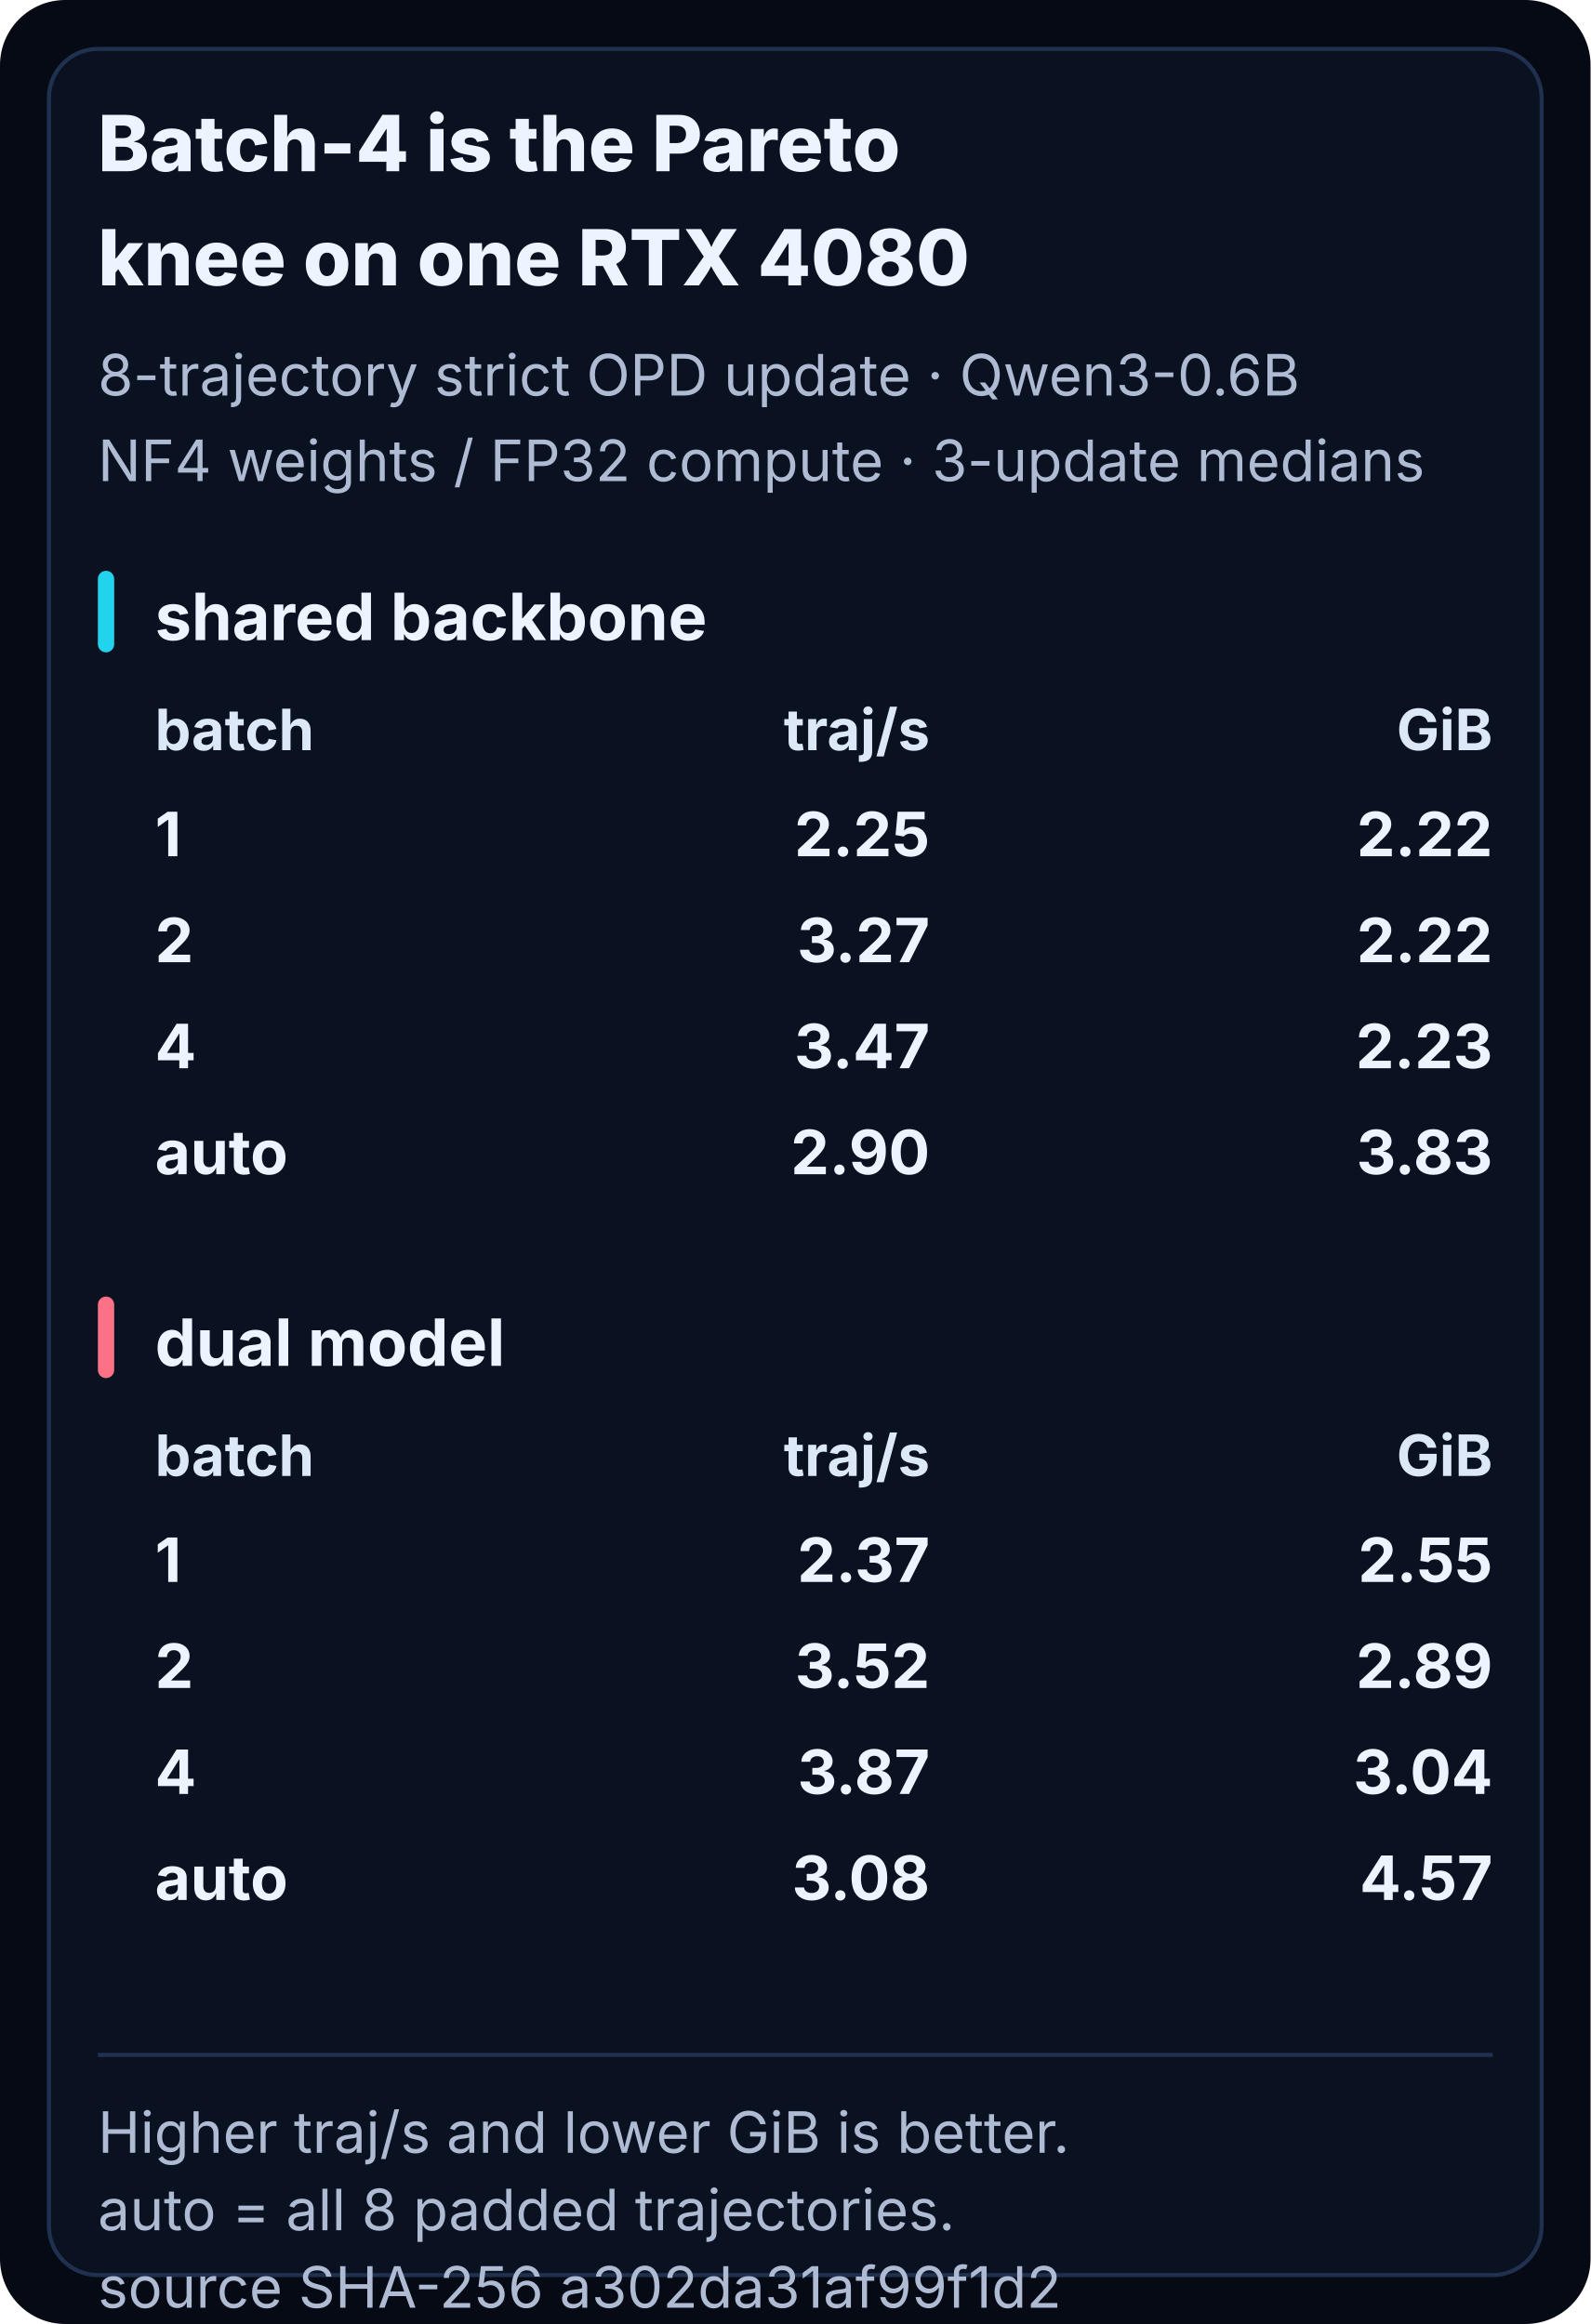
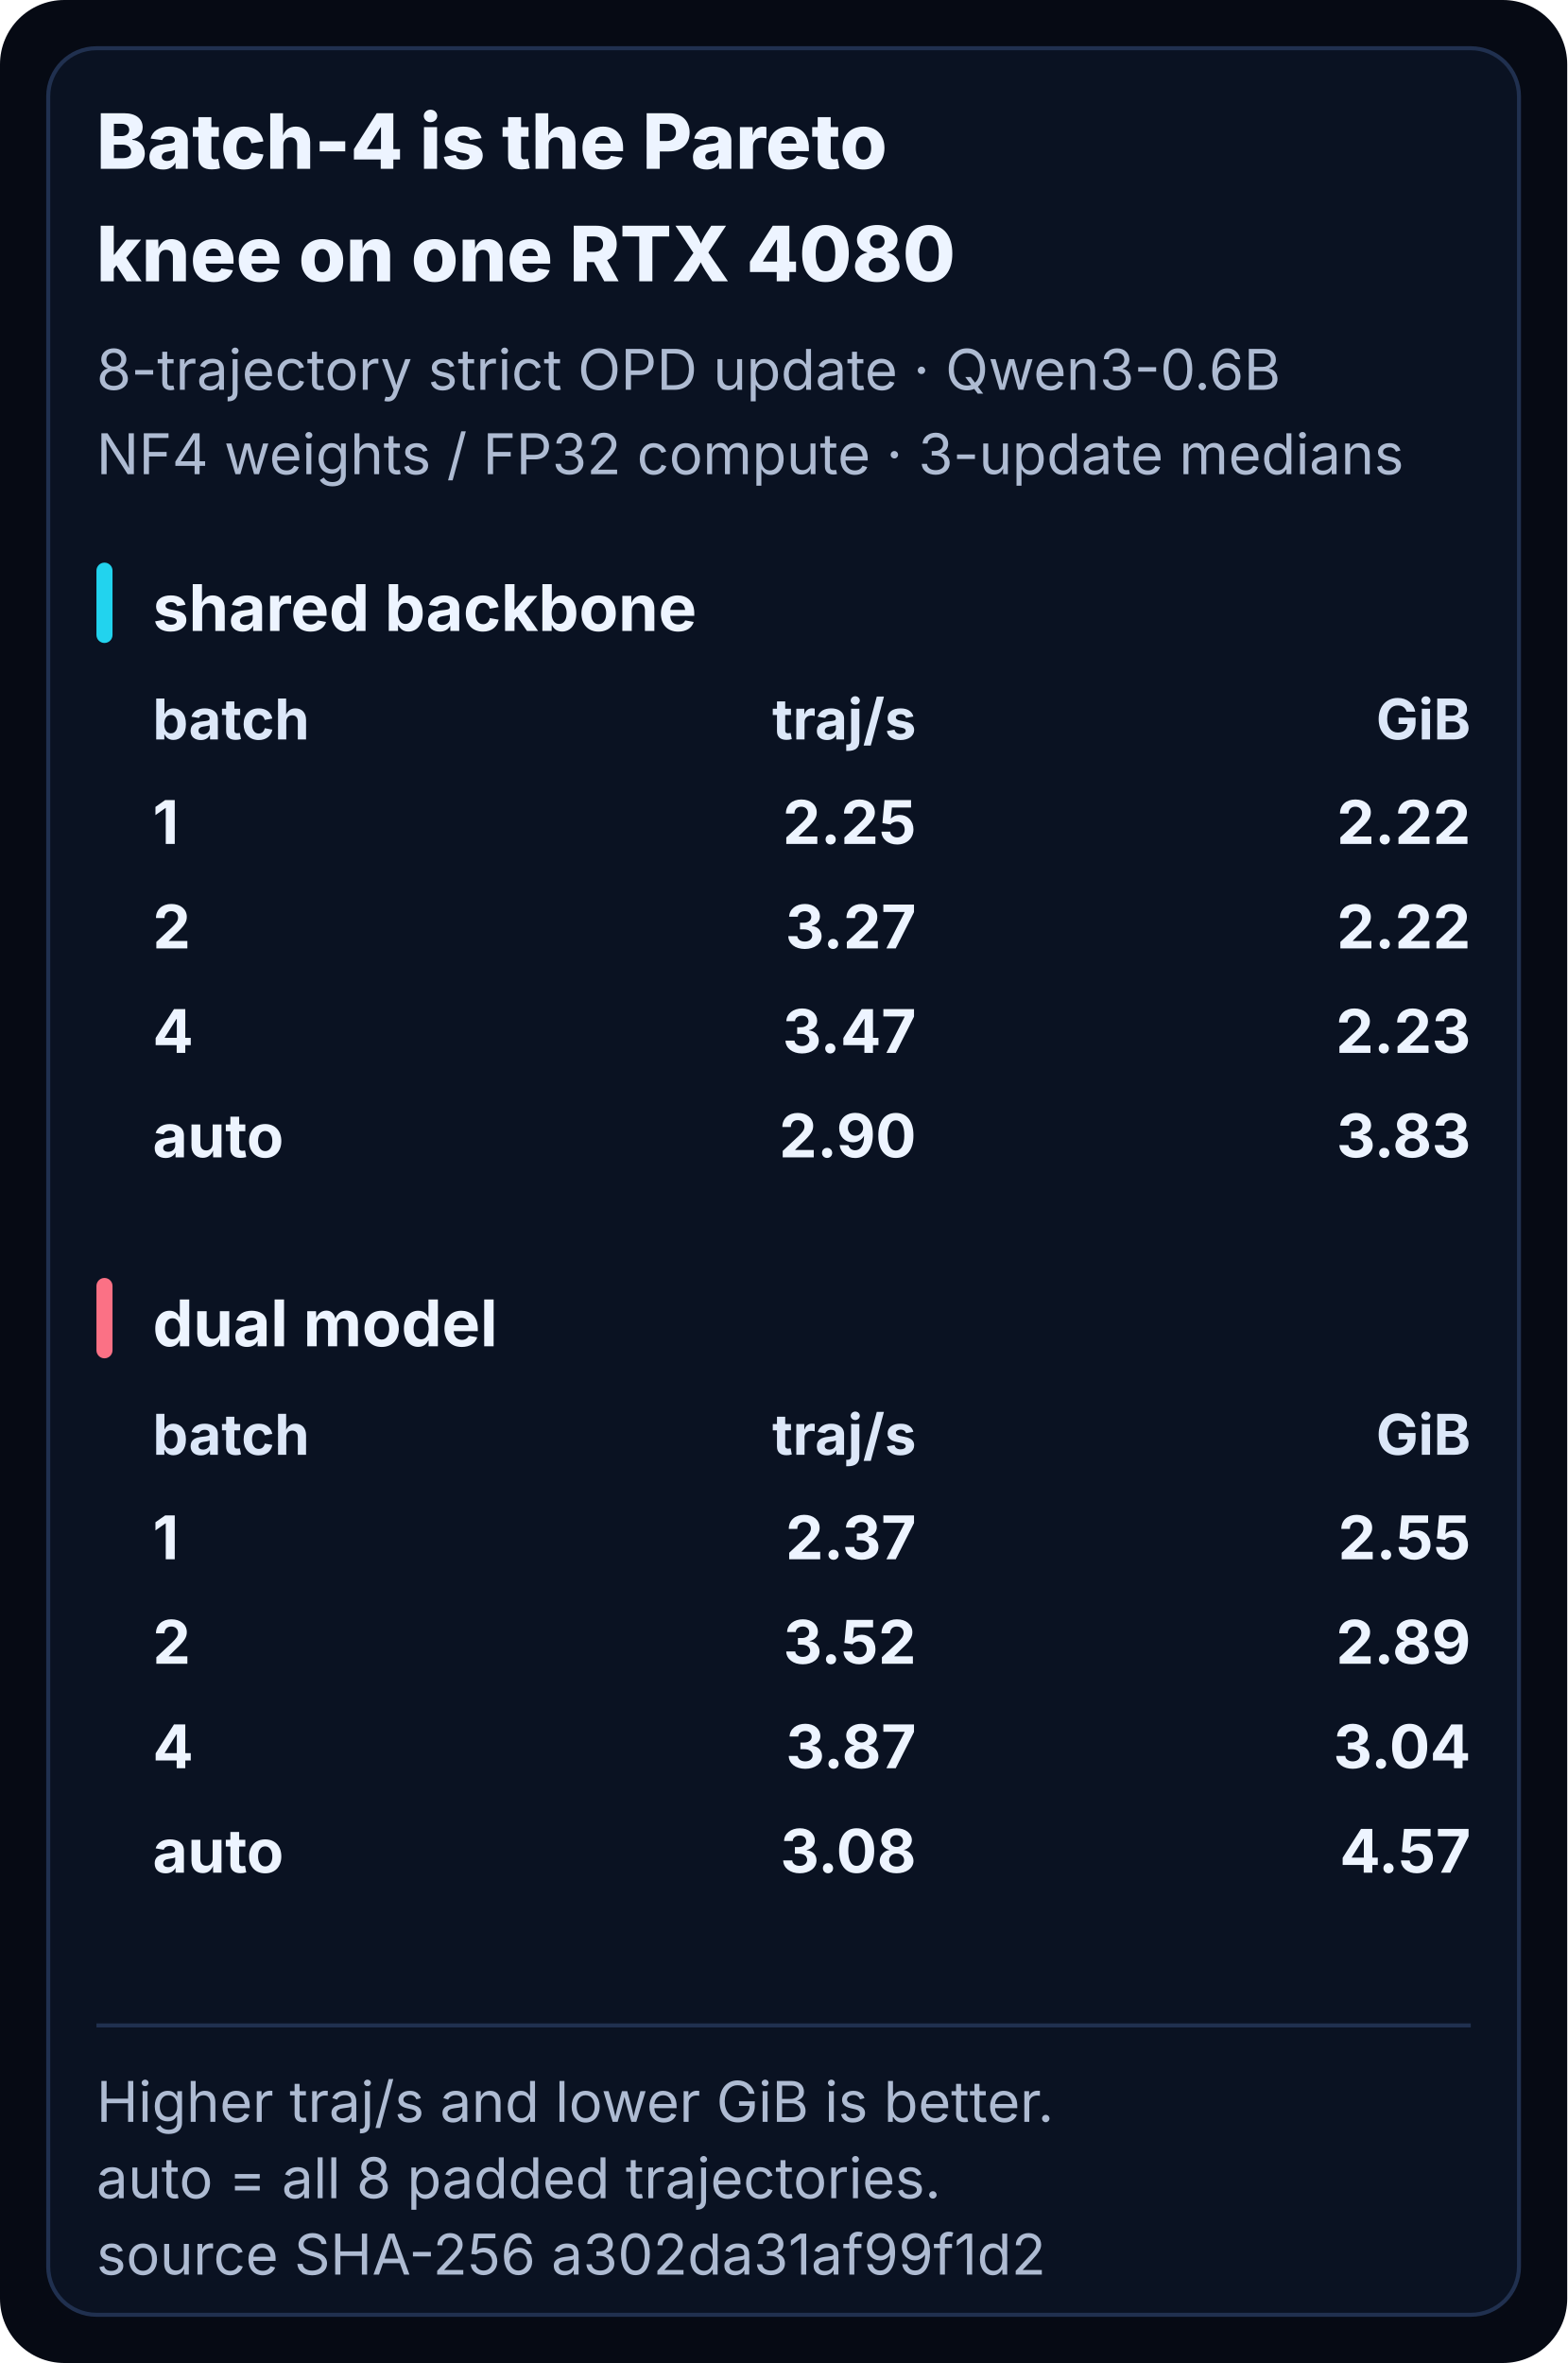
- <svg xmlns="http://www.w3.org/2000/svg" width="390" height="570" viewBox="0 0 390 570" role="img" aria-labelledby="title desc">
-   <rect width="390" height="570" rx="16" fill="#060a14" />
-   <rect x="12" y="12" width="366" height="546" rx="12" fill="#0a1222" stroke="#20304f" />
+ <svg xmlns="http://www.w3.org/2000/svg" width="390" height="588" viewBox="0 0 390 588" role="img" aria-labelledby="title desc">
+   <rect width="390" height="588" rx="16" fill="#060a14" />
+   <rect x="12" y="12" width="366" height="564" rx="12" fill="#0a1222" stroke="#20304f" />
  <style>text{font-family:Inter,'Segoe UI',sans-serif;fill:#edf4ff}.title{font-size:19px;font-weight:760}.sub{font-size:14px;fill:#aebbd2}.runtime{font-size:16px;font-weight:740}.head{font-size:14px;font-weight:700;fill:#dce7f8}.cell{font-size:15px;font-weight:700}.foot{font-size:14px;fill:#aebbd2}</style>
  <text class="title" x="24" y="42">Batch-4 is the Pareto</text>
  <text class="title" x="24" y="70">knee on one RTX 4080</text>
  <text class="sub" x="24" y="97">8-trajectory strict OPD update · Qwen3-0.6B</text>
  <text class="sub" x="24" y="118">NF4 weights / FP32 compute · 3-update medians</text>
  <rect x="24" y="140" width="4" height="20" rx="2" fill="#22d3ee" />
  <text class="runtime" x="38" y="157" fill="#22d3ee">shared backbone</text>
  <text class="head" x="38" y="184">batch</text>
  <text class="head" x="228" y="184" text-anchor="end">traj/s</text>
  <text class="head" x="366" y="184" text-anchor="end">GiB</text>
  <text class="cell" x="38" y="210">1</text>
  <text class="cell" x="228" y="210" text-anchor="end">2.25</text>
  <text class="cell" x="366" y="210" text-anchor="end">2.22</text>
  <text class="cell" x="38" y="236">2</text>
  <text class="cell" x="228" y="236" text-anchor="end">3.27</text>
  <text class="cell" x="366" y="236" text-anchor="end">2.22</text>
  <text class="cell" x="38" y="262" font-weight="800">4</text>
  <text class="cell" x="228" y="262" text-anchor="end" font-weight="800">3.47</text>
  <text class="cell" x="366" y="262" text-anchor="end" font-weight="800">2.23</text>
  <text class="cell" x="38" y="288">auto</text>
  <text class="cell" x="228" y="288" text-anchor="end">2.90</text>
  <text class="cell" x="366" y="288" text-anchor="end">3.83</text>
  <rect x="24" y="318" width="4" height="20" rx="2" fill="#fb7185" />
  <text class="runtime" x="38" y="335" fill="#fb7185">dual model</text>
  <text class="head" x="38" y="362">batch</text>
  <text class="head" x="228" y="362" text-anchor="end">traj/s</text>
  <text class="head" x="366" y="362" text-anchor="end">GiB</text>
  <text class="cell" x="38" y="388">1</text>
  <text class="cell" x="228" y="388" text-anchor="end">2.37</text>
  <text class="cell" x="366" y="388" text-anchor="end">2.55</text>
  <text class="cell" x="38" y="414">2</text>
  <text class="cell" x="228" y="414" text-anchor="end">3.52</text>
  <text class="cell" x="366" y="414" text-anchor="end">2.89</text>
  <text class="cell" x="38" y="440" font-weight="800">4</text>
  <text class="cell" x="228" y="440" text-anchor="end" font-weight="800">3.87</text>
  <text class="cell" x="366" y="440" text-anchor="end" font-weight="800">3.04</text>
  <text class="cell" x="38" y="466">auto</text>
  <text class="cell" x="228" y="466" text-anchor="end">3.08</text>
  <text class="cell" x="366" y="466" text-anchor="end">4.57</text>
  <line x1="24" y1="504" x2="366" y2="504" stroke="#20304f" />
  <text class="foot" x="24" y="528">Higher traj/s and lower GiB is better.</text>
  <text class="foot" x="24" y="547">auto = all 8 padded trajectories.</text>
  <text class="foot" x="24" y="566">source SHA-256 a302da31af99f1d2</text>
</svg>
